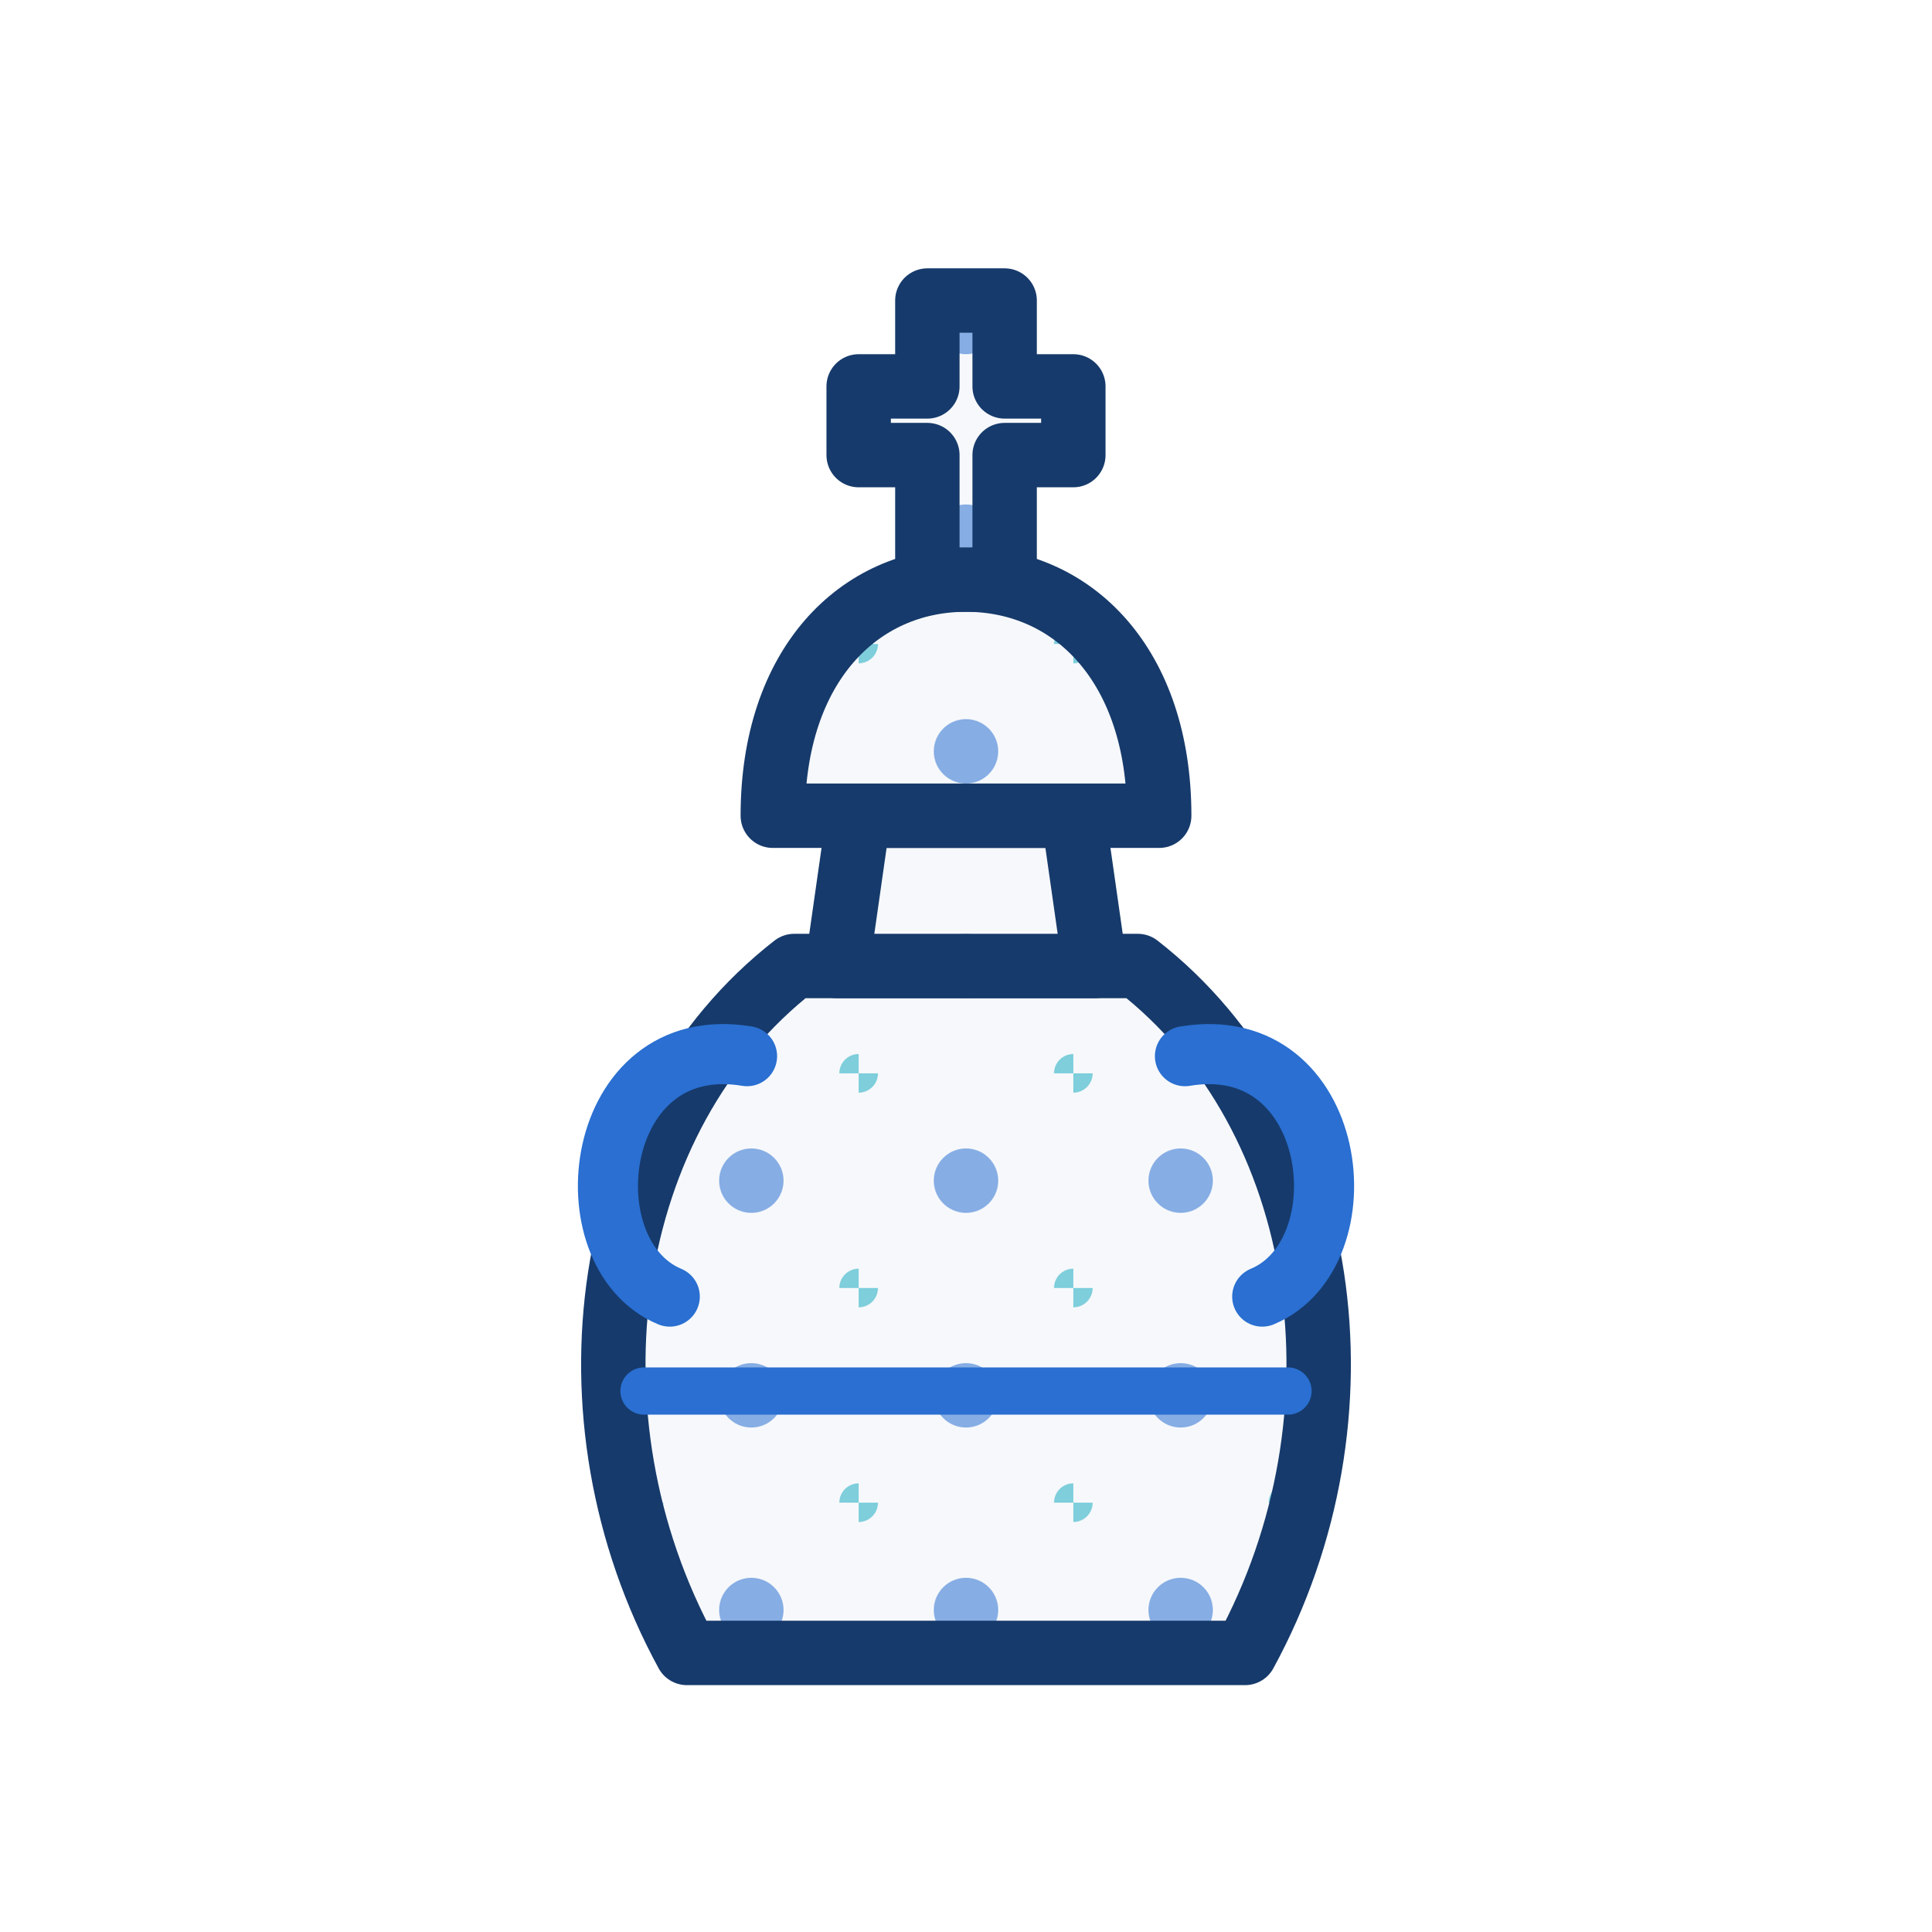
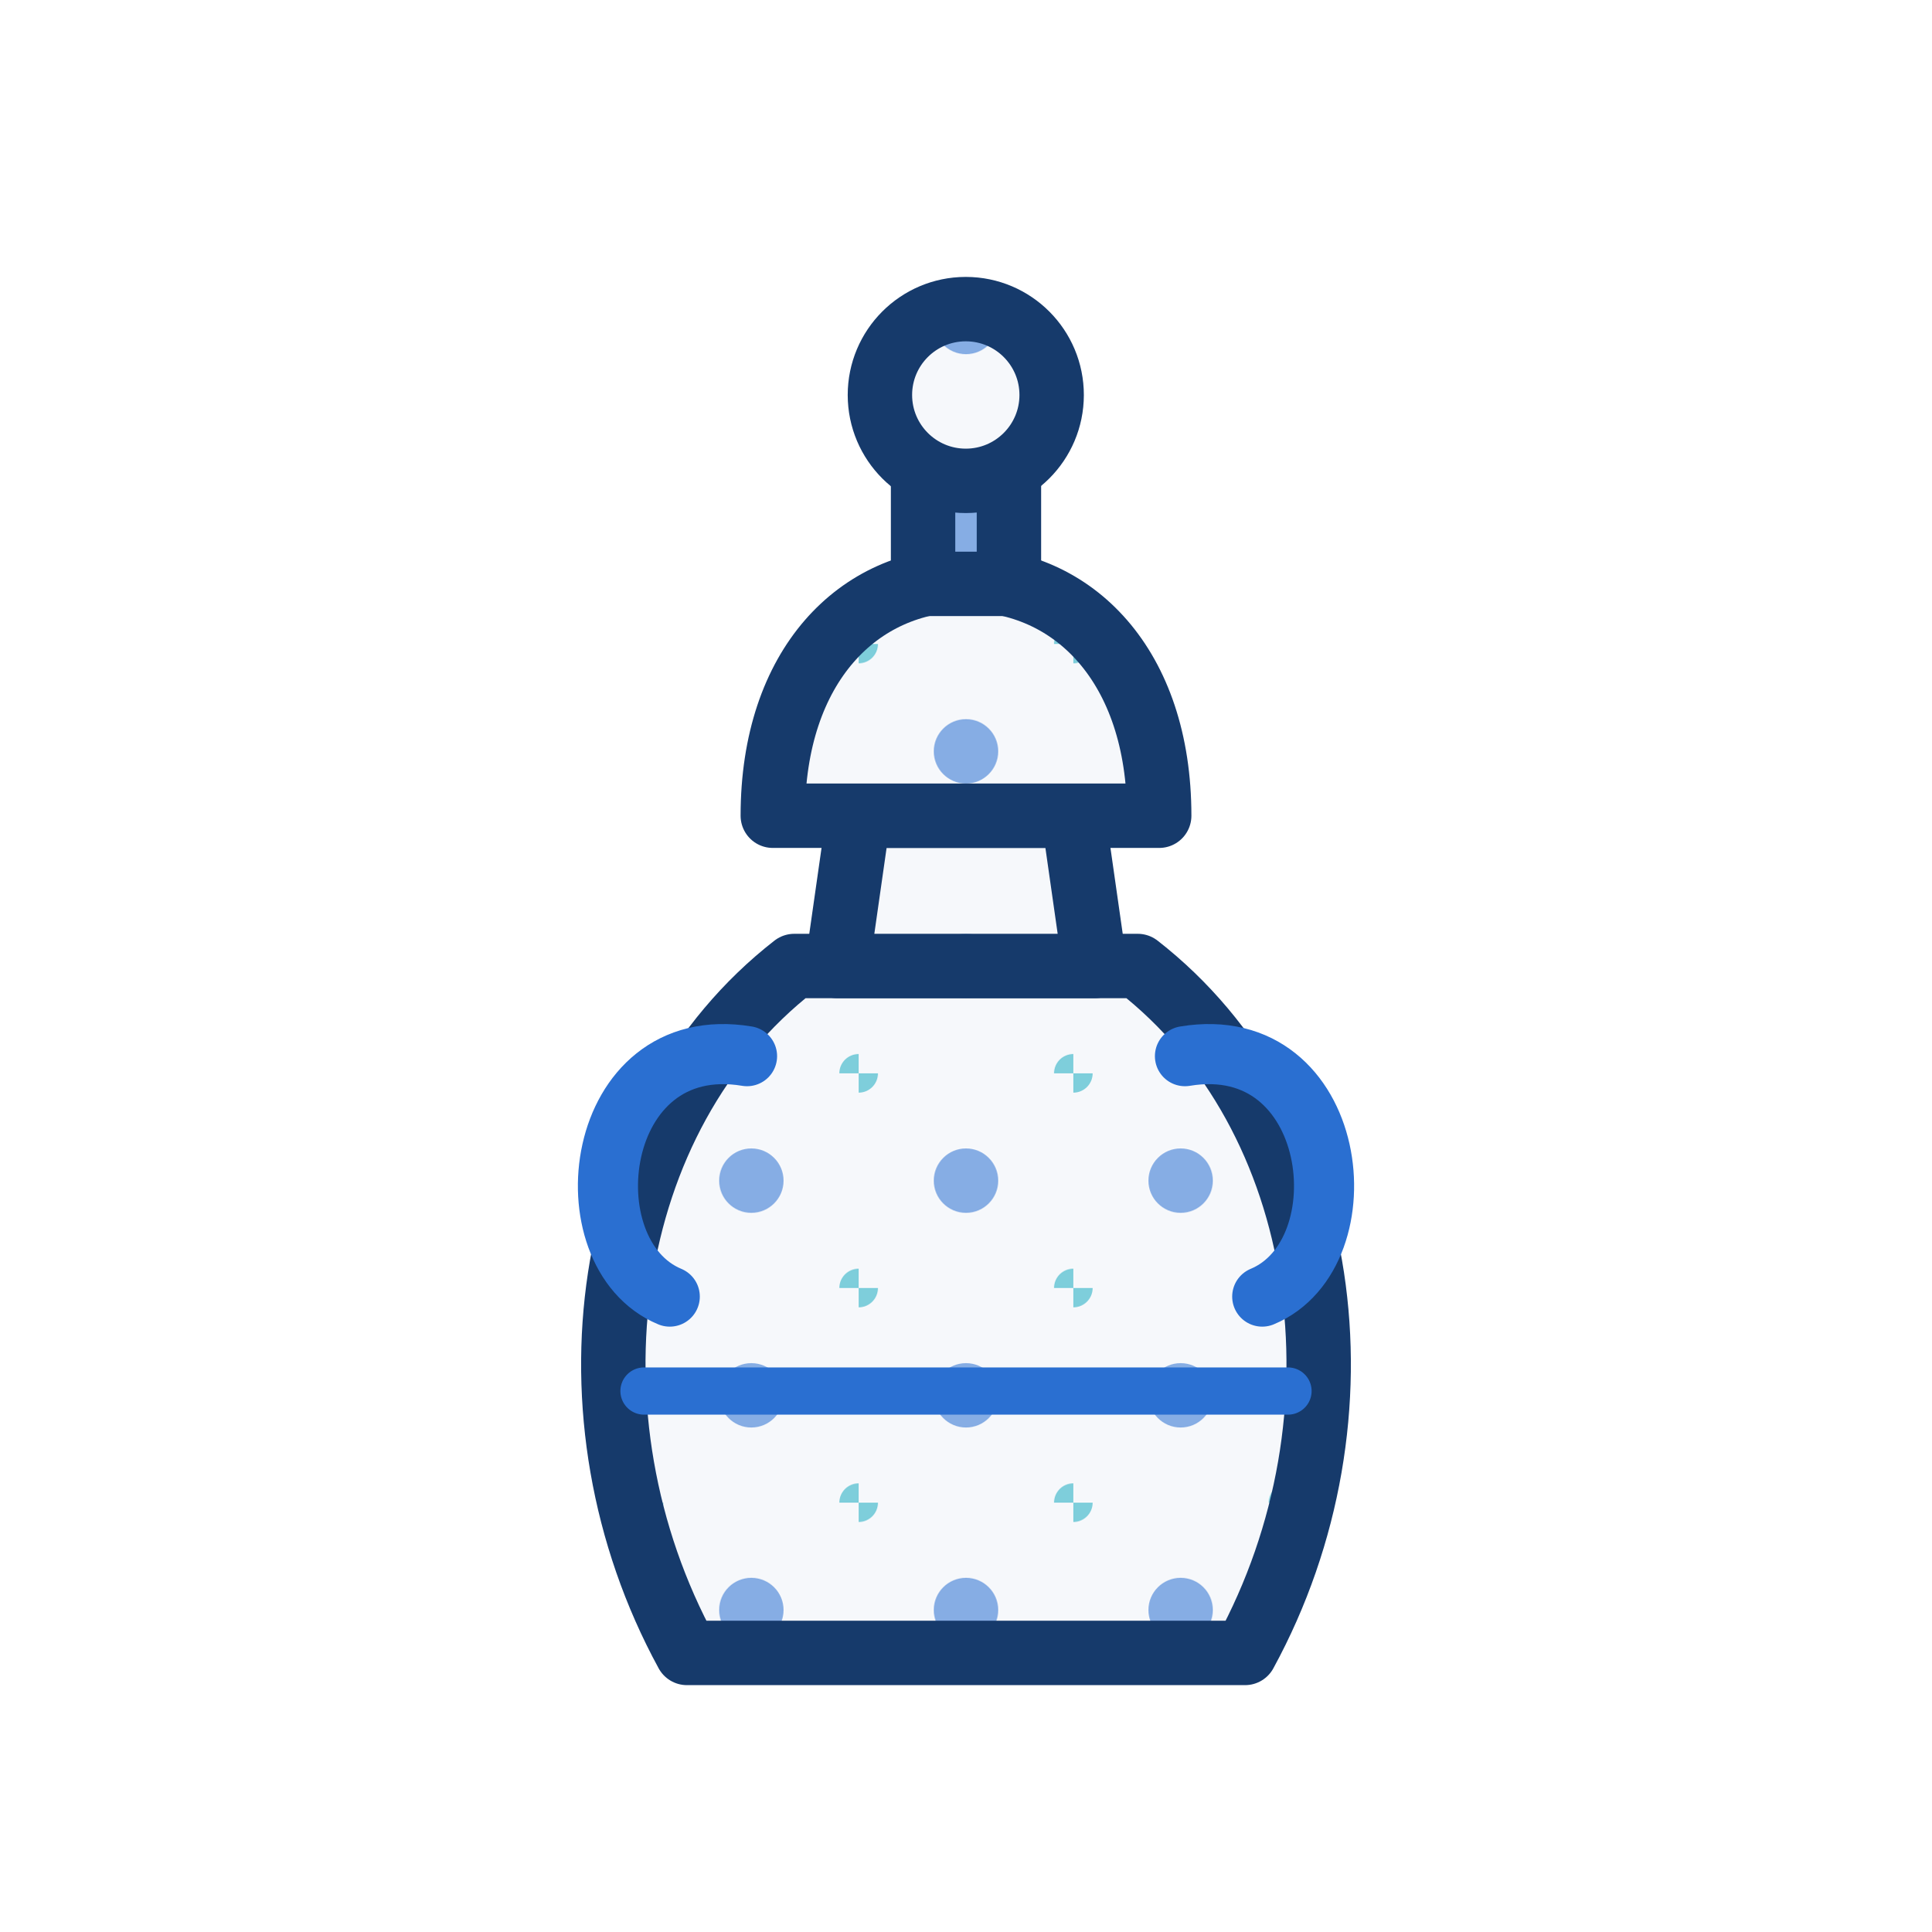
<svg xmlns="http://www.w3.org/2000/svg" width="45" height="45" viewBox="0 0 45 45">
  <defs>
    <pattern id="p" width="5" height="5" patternUnits="userSpaceOnUse">
      <rect width="5" height="5" fill="#f6f8fb" />
      <circle cx="2.5" cy="2.5" r="0.75" fill="#2a6fd1" opacity="0.55" />
      <circle cx="0" cy="0" r="0.45" fill="#2fb3c6" opacity="0.6" />
      <circle cx="5" cy="5" r="0.45" fill="#2fb3c6" opacity="0.6" />
    </pattern>
  </defs>
  <g stroke-width="1.5" stroke-linecap="round" stroke-linejoin="round">
    <path d="M16 38.5C13 33 14 26 18.5 22.5H26.5C31 26 32 33 29 38.5Z" fill="url(#p)" stroke="#163a6b" />
    <path d="M17.4 24.6C13.8 24 13.2 29.2 15.6 30.2 M27.6 24.6C31.2 24 31.8 29.2 29.4 30.2" fill="none" stroke="#2a6fd1" stroke-width="1.4" />
    <path d="M15 32.4H30" fill="none" stroke="#2a6fd1" stroke-width="1.1" />
    <path d="M19.5 22.5L20 19H25L25.5 22.5Z" fill="url(#p)" stroke="#163a6b" />
    <path d="M18 19C18 15.5 20 13.5 22.5 13.5C25 13.5 27 15.5 27 19Z" fill="url(#p)" stroke="#163a6b" />
-     <path d="M21.6 13.5V10.6H20V9H21.6V7H23.4V9H25V10.6H23.4V13.5Z" fill="url(#p)" stroke="#163a6b" />
+     <path d="M21.5 13.6V11H23.5V13.6Z" fill="url(#p)" stroke="#163a6b" />
+     <path d="M22.5 7.2A2 2 0 1 1 22.49 7.2Z" fill="url(#p)" stroke="#163a6b" />
  </g>
</svg>
